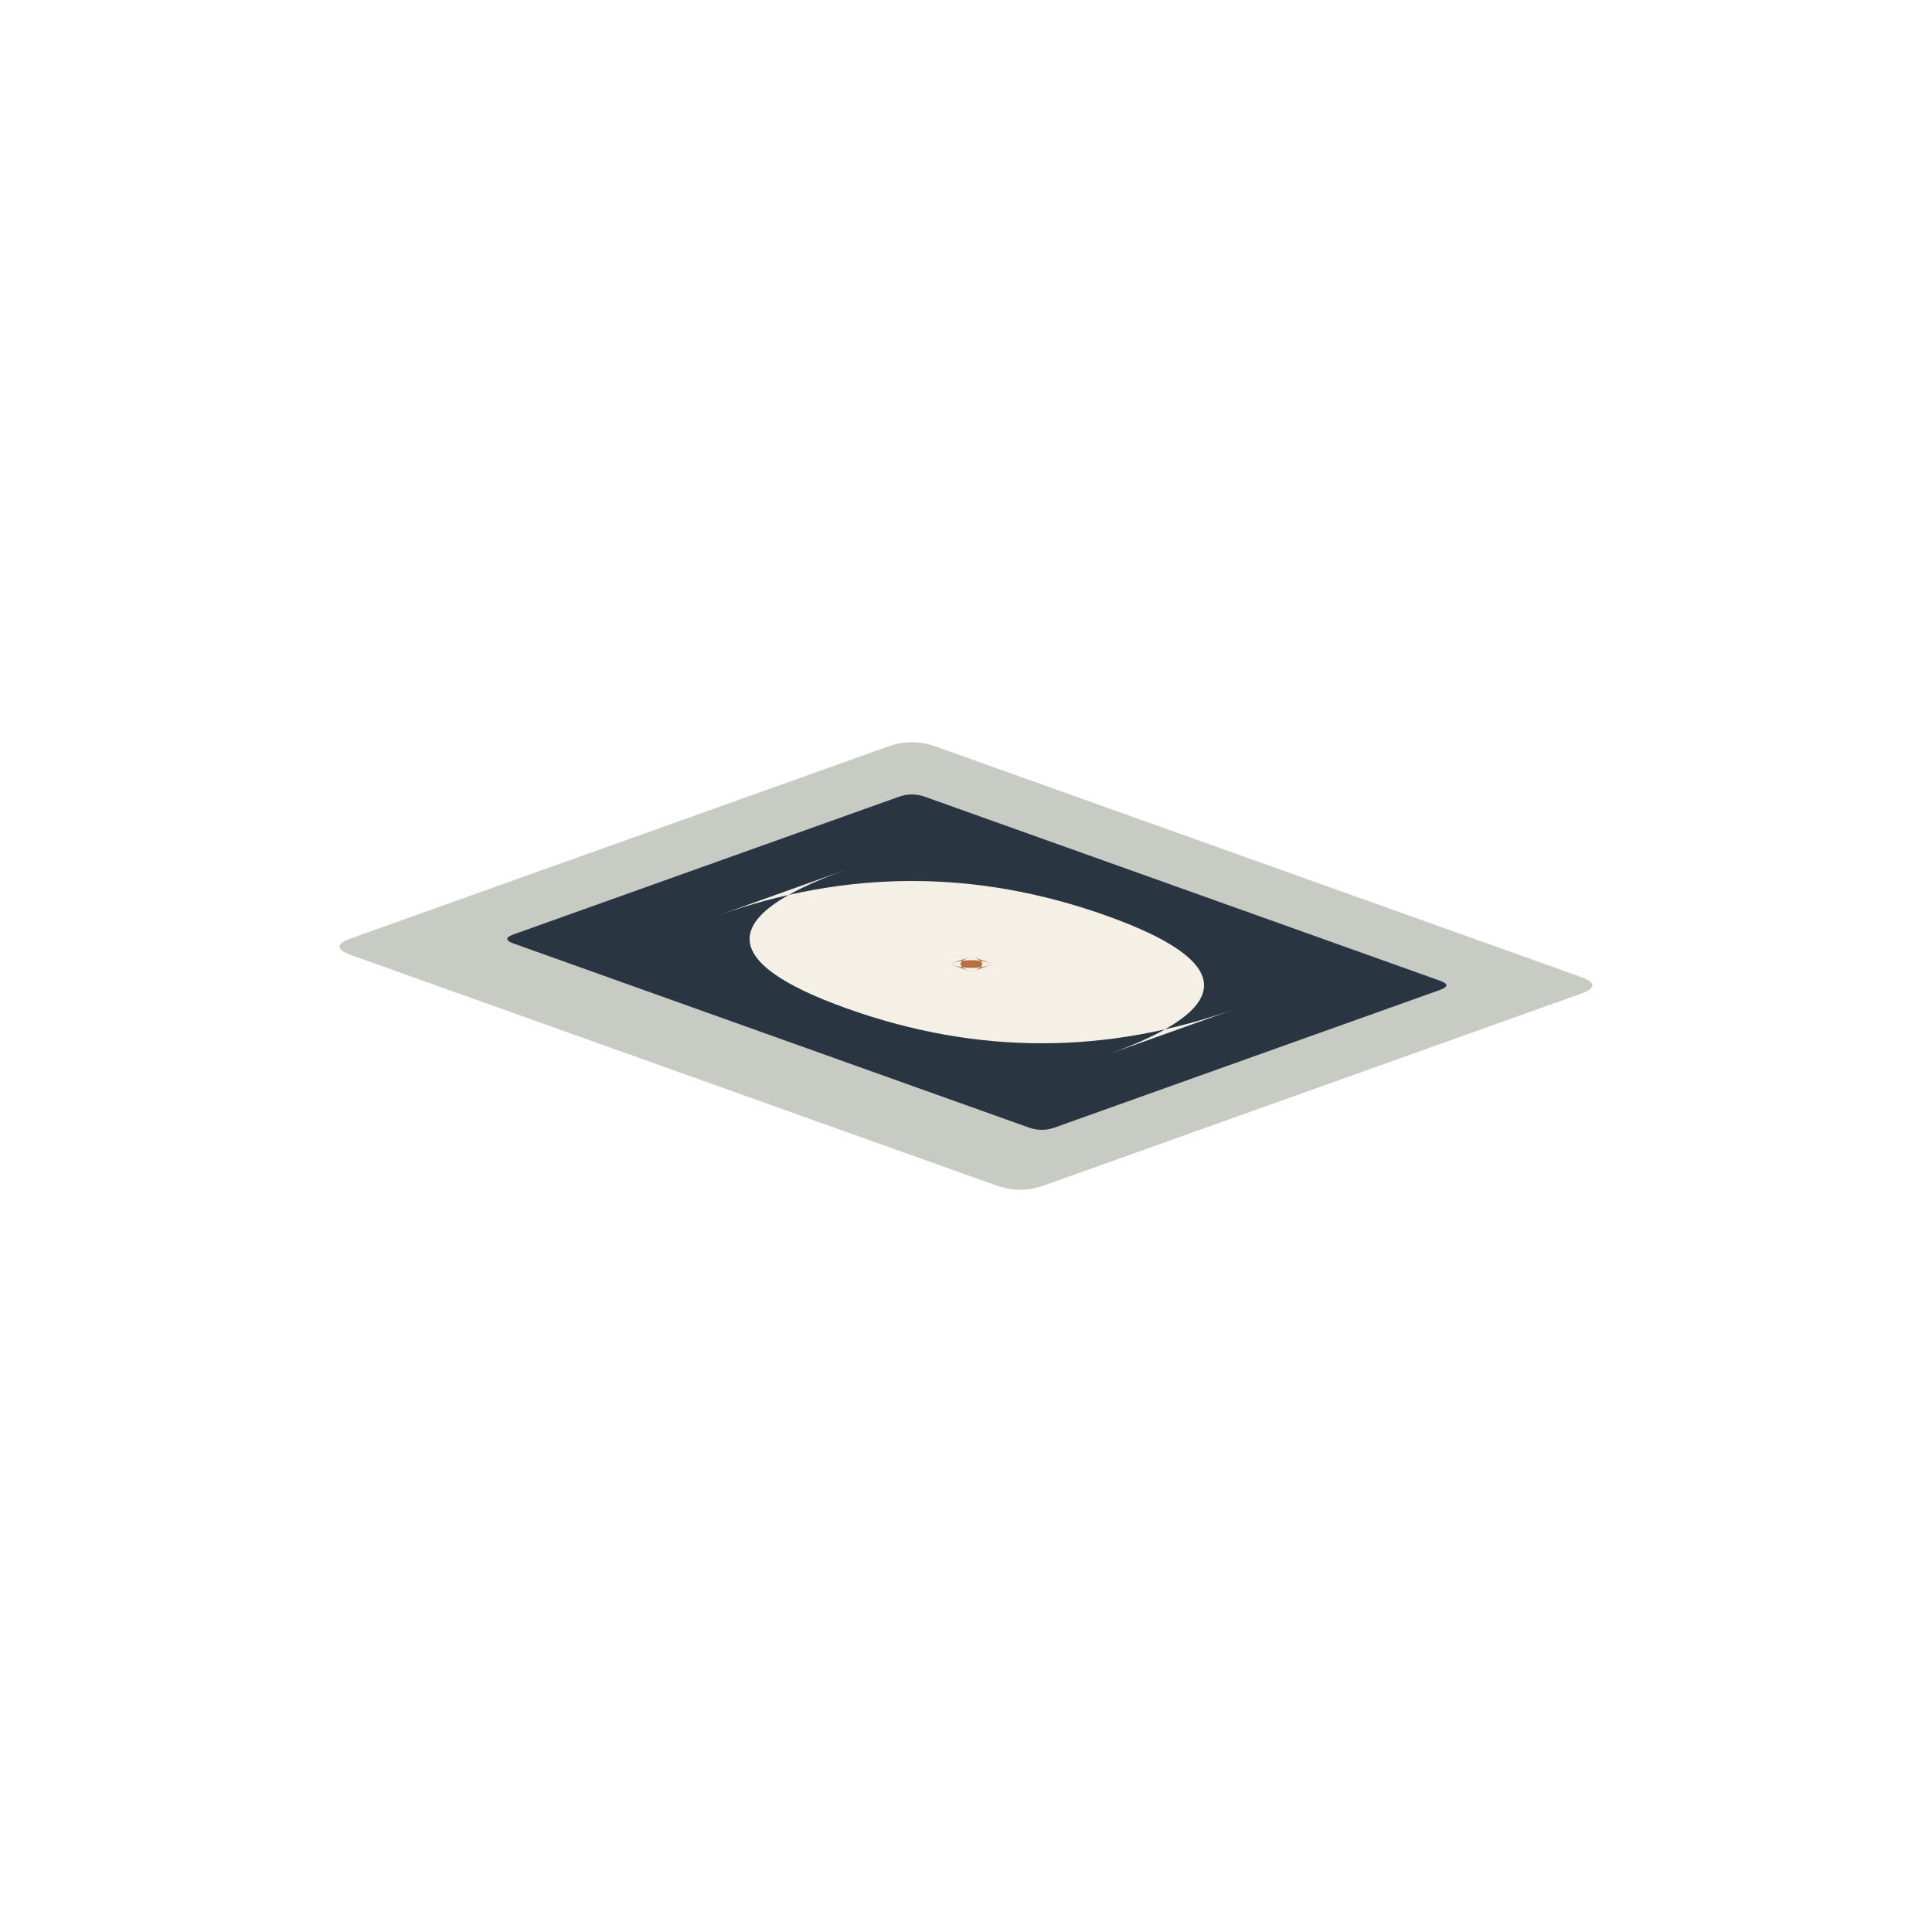
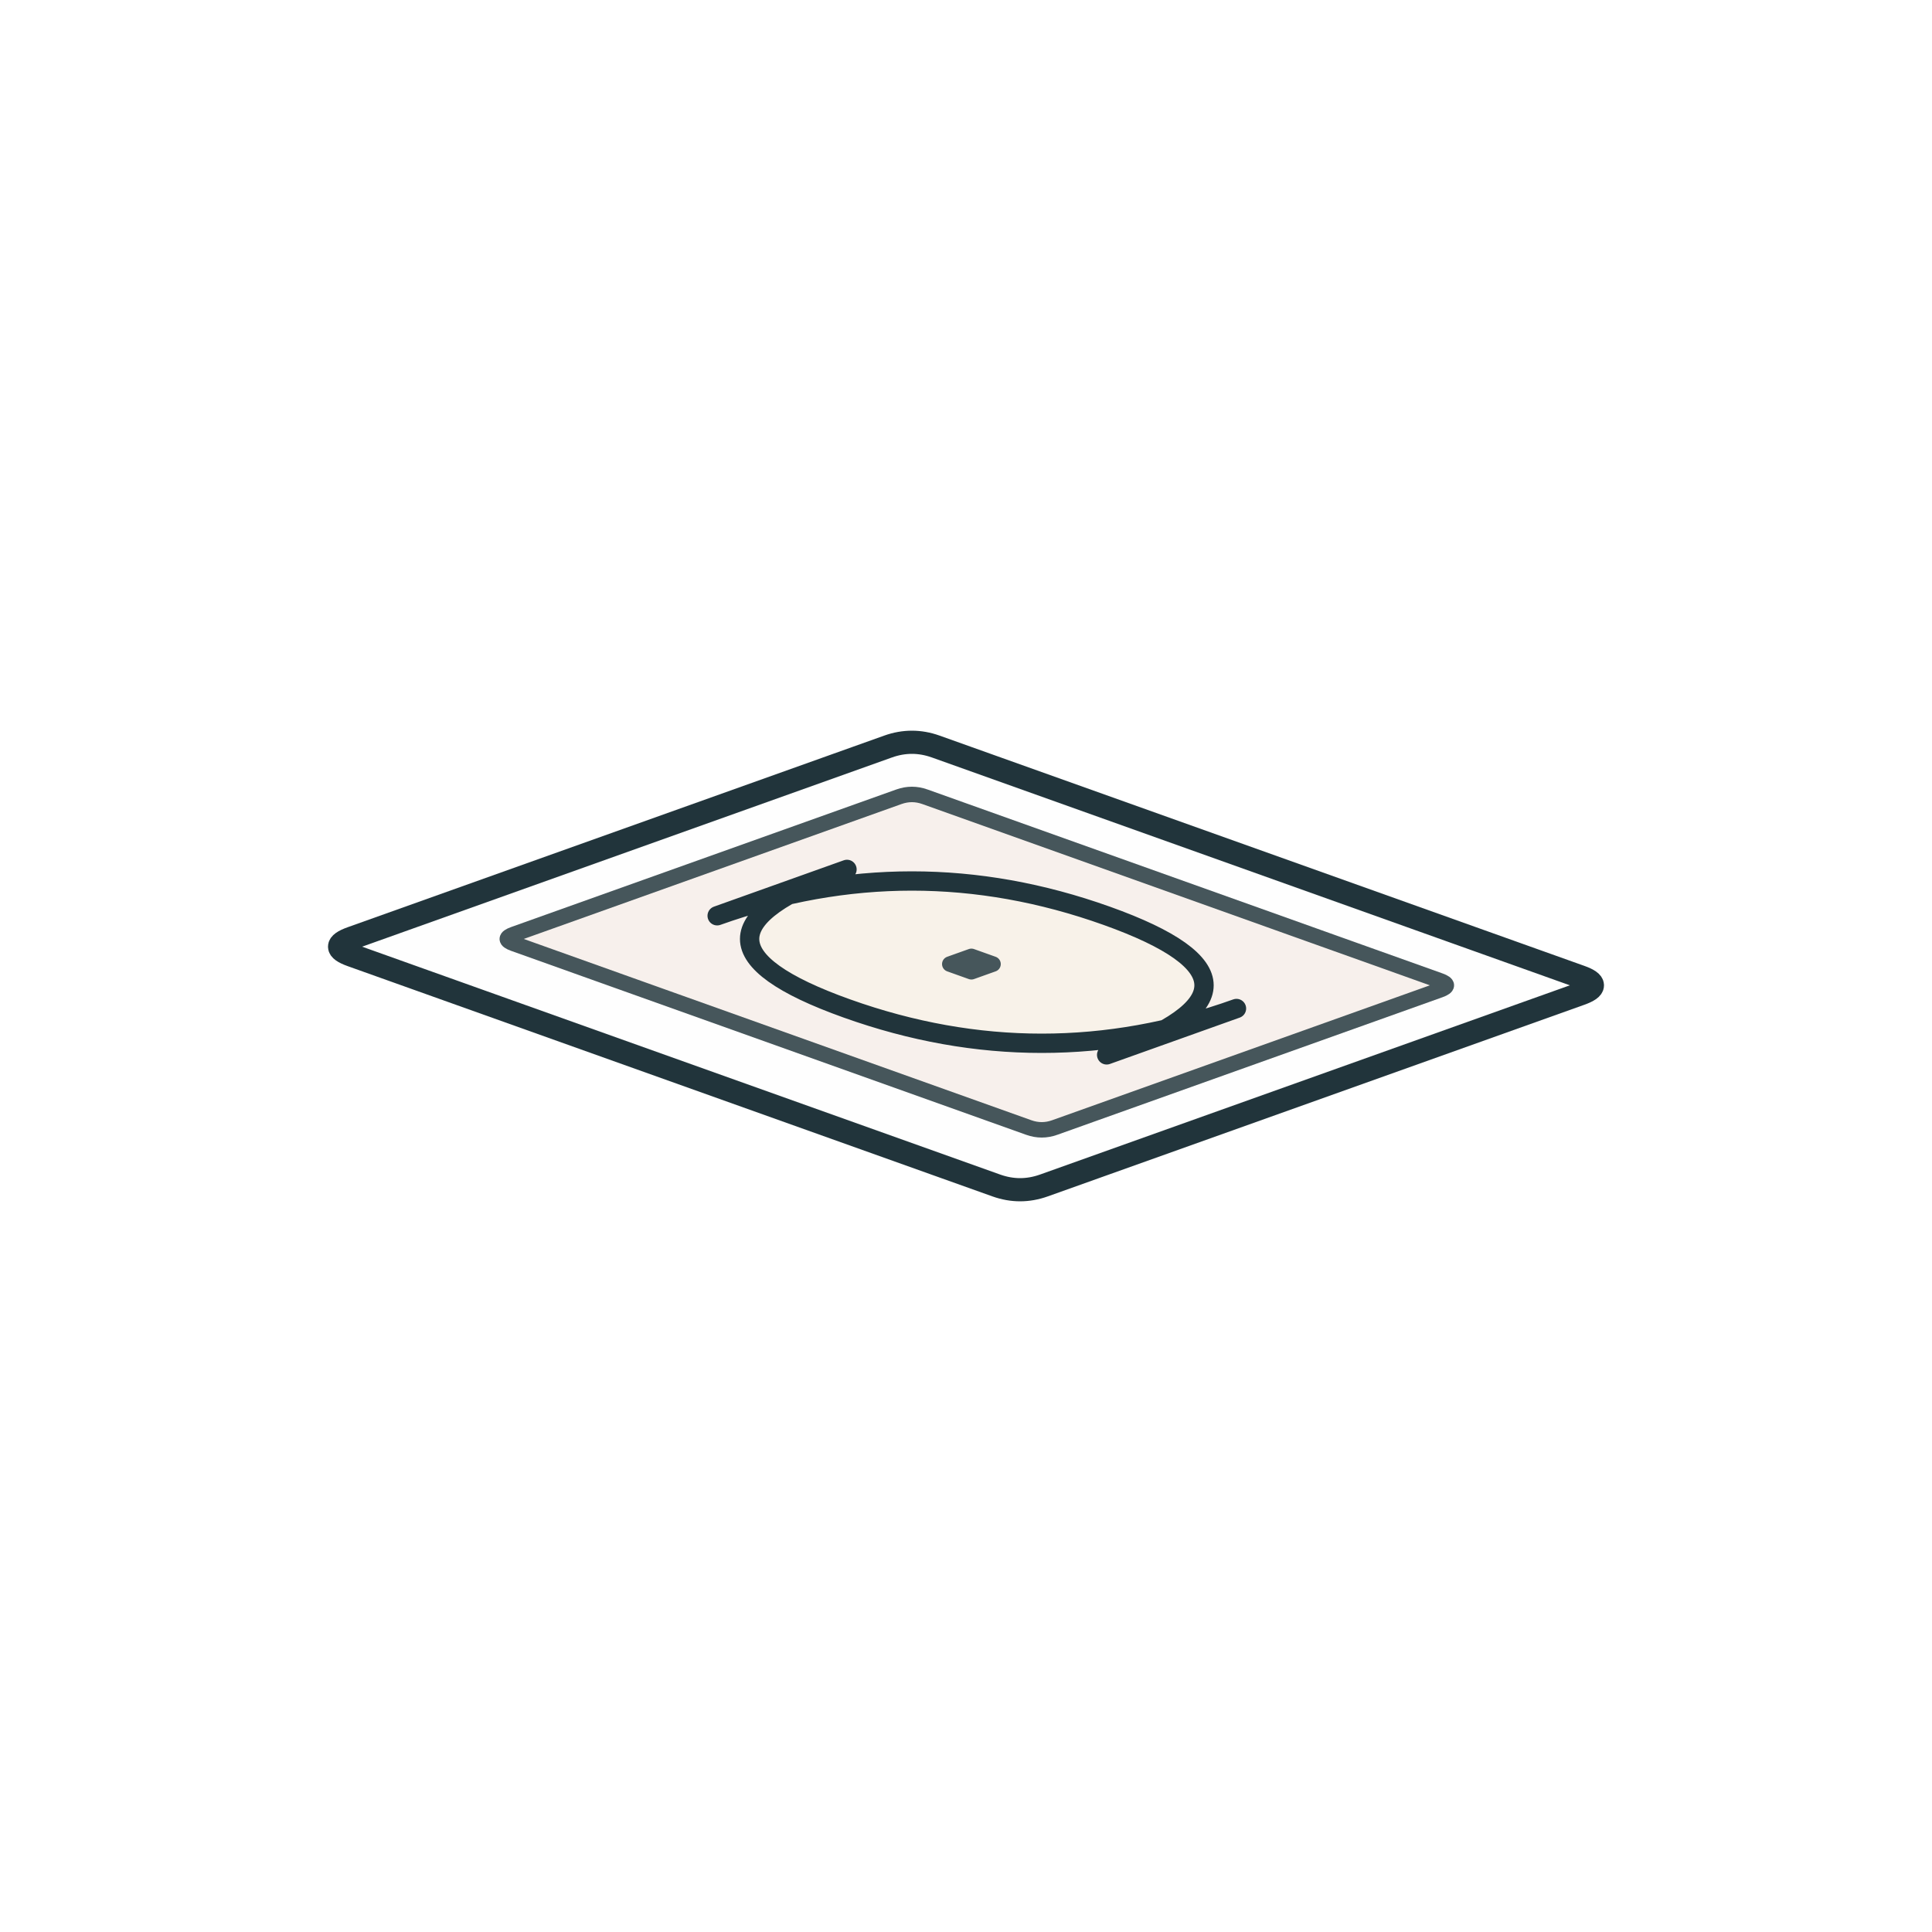
<svg xmlns="http://www.w3.org/2000/svg" viewBox="0 0 1000 1000" role="img" aria-labelledby="title" data-view="isometric" data-source="pcb-original-technical-art">
  <g fill-rule="evenodd" clip-rule="evenodd" transform="matrix(.56 .20 -.56 .20 500 300)">
-     <path d="M202 230 H798 Q820 230 820 252 V748 Q820 770 798 770 H202 Q180 770 180 748 V252 Q180 230 202 230 Z" fill="#c8cbc4" data-role="body" data-layer="body" />
-     <path d="M262 300 H738 Q750 300 750 312 V668 Q750 680 738 680 H262 Q250 680 250 668 V312 Q250 300 262 300 Z" fill="#293642" data-role="detail" data-layer="detail" />
-     <path d="M500 370 H500 Q680 370 680 550 V430 Q680 610 500 610 H500 Q320 610 320 430 V550 Q320 370 500 370 Z" fill="#f5f0e6" data-role="knockout" data-layer="knockout" />
-     <path d="M510 485 H490 Q510 485 510 505 V485 Q510 505 490 505 H510 Q490 505 490 485 V505 Q490 485 510 485 Z" fill="#b86f3f" data-role="detail" data-layer="detail" />
+     <path d="M202 230 H798 Q820 230 820 252 V748 Q820 770 798 770 H202 Q180 770 180 748 V252 Q180 230 202 230 Z" fill="#edf0ea" fill-opacity="0.06" stroke="#21343b" stroke-width="12" stroke-linejoin="round" stroke-linecap="round" vector-effect="non-scaling-stroke" data-role="body" data-layer="body" />
+     <path d="M262 300 H738 Q750 300 750 312 V668 Q750 680 738 680 H262 Q250 680 250 668 V312 Q250 300 262 300 Z" fill="#bd7446" fill-opacity="0.10" stroke="#46565b" stroke-width="8" stroke-linejoin="round" stroke-linecap="round" vector-effect="non-scaling-stroke" data-role="detail" data-layer="detail" />
+     <path d="M500 370 H500 Q680 370 680 550 V430 Q680 610 500 610 H500 Q320 610 320 430 V550 Q320 370 500 370 Z" fill="#f7f2e8" fill-opacity="0.82" stroke="#21343b" stroke-width="10" stroke-linejoin="round" stroke-linecap="round" vector-effect="non-scaling-stroke" data-role="knockout" data-layer="knockout" />
+     <path d="M510 485 H490 Q510 485 510 505 V485 Q510 505 490 505 H510 Q490 505 490 485 V505 Q490 485 510 485 Z" fill="#bd7446" fill-opacity="0.10" stroke="#46565b" stroke-width="8" stroke-linejoin="round" stroke-linecap="round" vector-effect="non-scaling-stroke" data-role="detail" data-layer="detail" />
  </g>
</svg>
